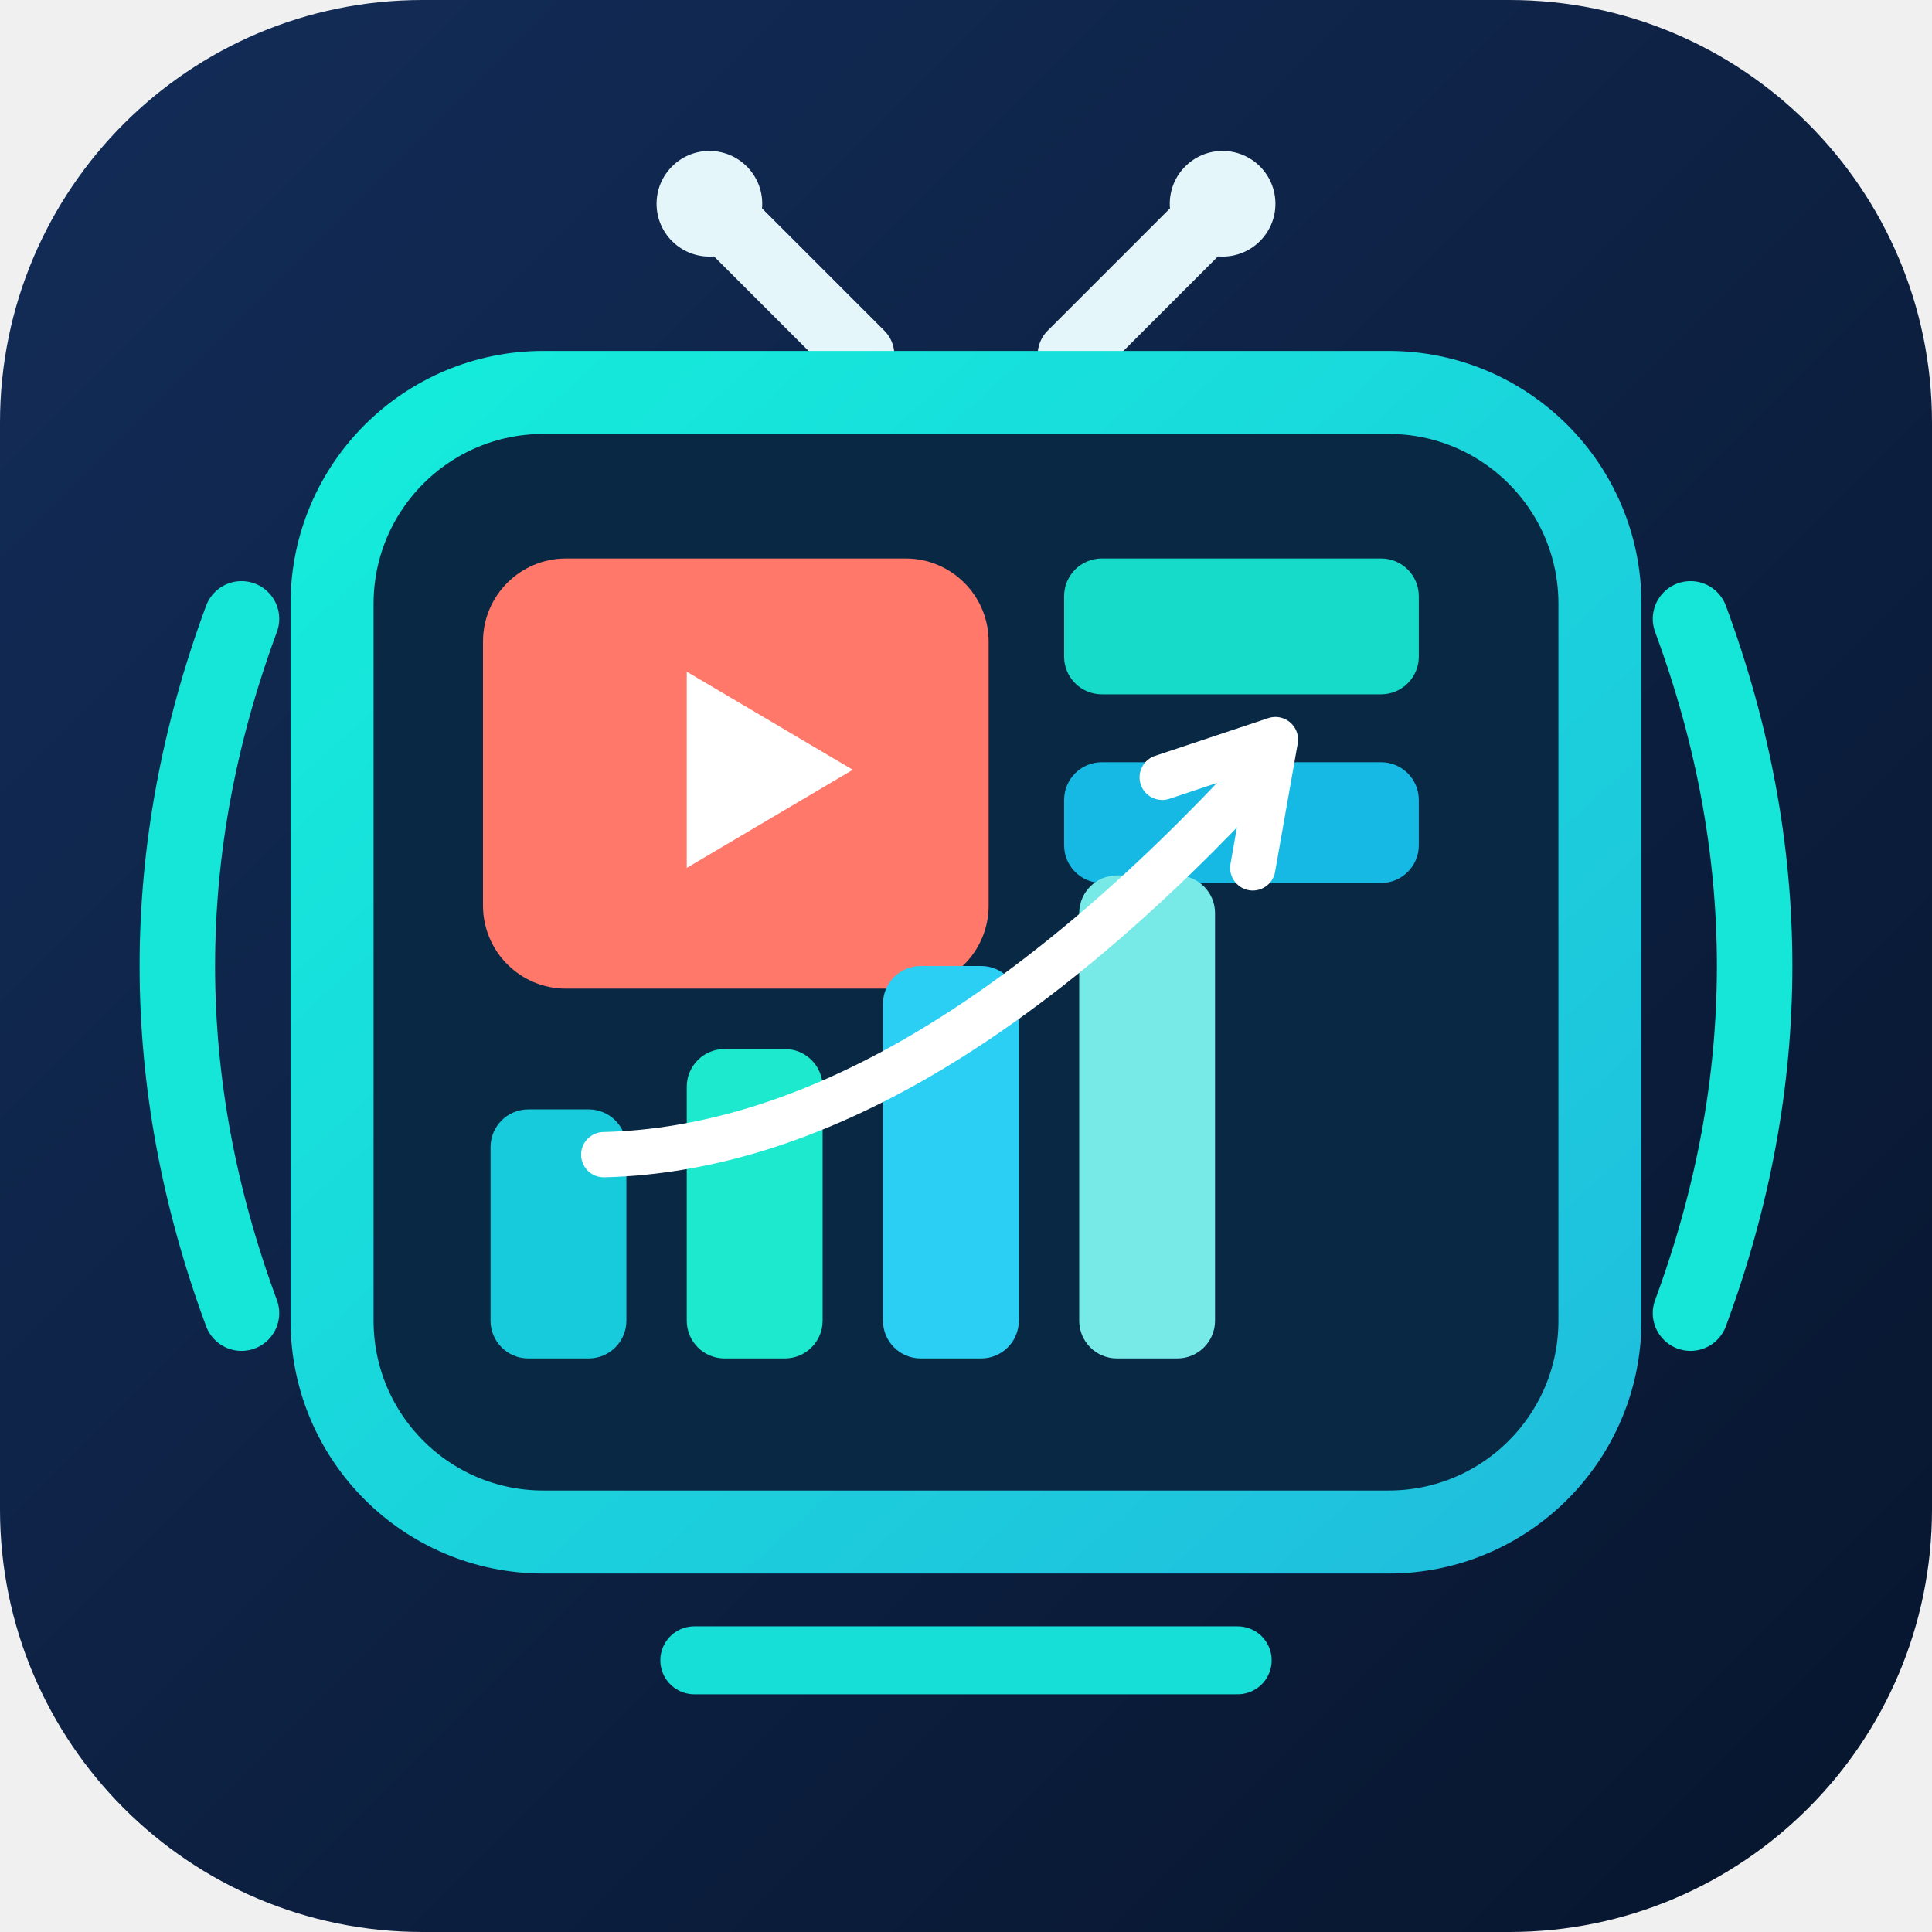
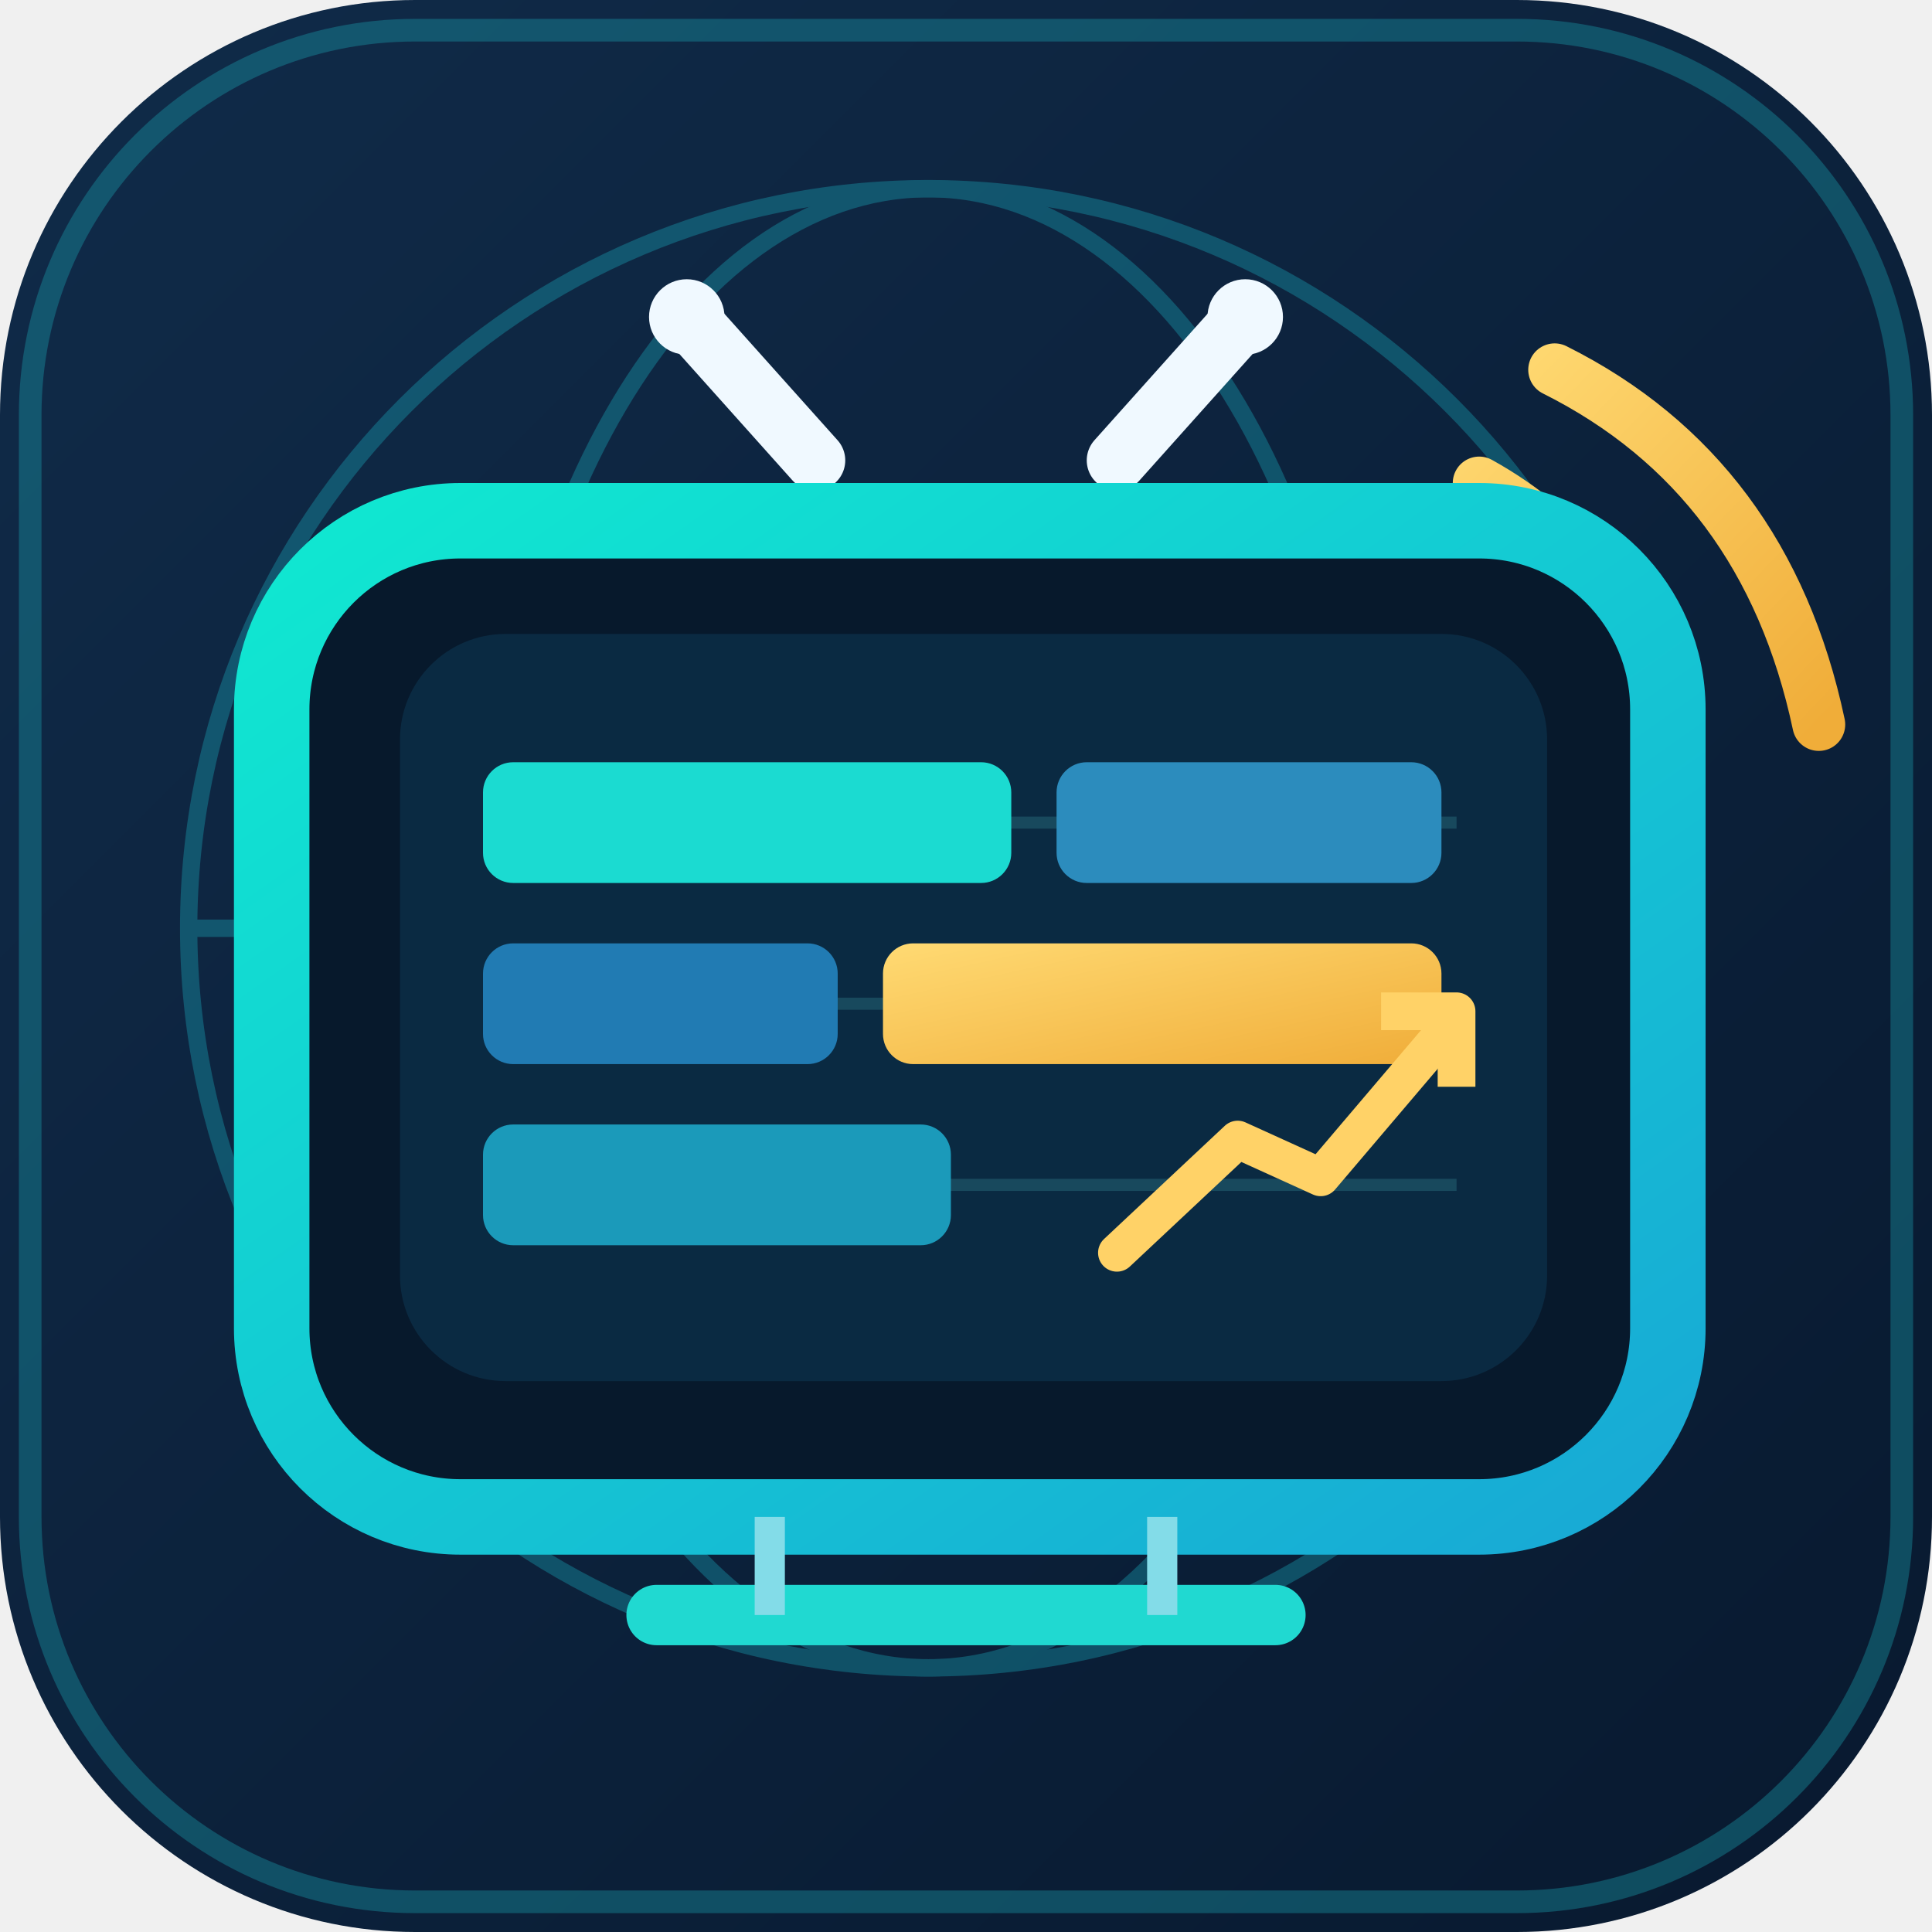
- <svg xmlns="http://www.w3.org/2000/svg" width="192" height="SIZE" viewBox="0 0 256 256" role="img" aria-label="TV Network Tycoon Studio">
+ <svg xmlns="http://www.w3.org/2000/svg" width="192" height="192" viewBox="0 0 256 256" role="img" aria-label="TV Network Tycoon">
  <defs>
-     <linearGradient id="bg" x1="0" y1="0" x2="1" y2="1">
-       <stop stop-color="#132d59" />
-       <stop offset="1" stop-color="#07152d" />
+     <linearGradient id="back" x2="1" y2="1">
+       <stop stop-color="#102b49" />
+       <stop offset="1" stop-color="#08192f" />
    </linearGradient>
-     <linearGradient id="teal" x1="0" y1="0" x2="1" y2="1">
-       <stop stop-color="#14eddb" />
-       <stop offset="1" stop-color="#20bddd" />
+     <linearGradient id="rim" x2="1" y2="1">
+       <stop stop-color="#10e8d1" />
+       <stop offset="1" stop-color="#18a9d5" />
+     </linearGradient>
+     <linearGradient id="gold" x2="1" y2="1">
+       <stop stop-color="#ffda73" />
+       <stop offset="1" stop-color="#f0ad39" />
    </linearGradient>
  </defs>
-   <rect width="256" height="256" rx="56" fill="url(#bg)" />
-   <path d="M114 47 94 27M142 47l20-20" stroke="#e5f6fa" stroke-width="9" stroke-linecap="round" />
-   <circle cx="94" cy="27" r="7" fill="#e5f6fa" />
-   <circle cx="162" cy="27" r="7" fill="#e5f6fa" />
-   <path d="M32 82Q15 128 32 174M224 82q17 46 0 92" fill="none" stroke="#16e6d8" stroke-width="10" stroke-linecap="round" />
-   <rect x="44" y="52" width="168" height="151" rx="28" fill="#092844" stroke="url(#teal)" stroke-width="11" />
-   <rect x="64" y="74" width="67" height="57" rx="11" fill="#ff786a" />
-   <path d="m91 89 0 26 22-13Z" fill="#fff" />
-   <rect x="141" y="74" width="47" height="18" rx="5" fill="#15dbc8" />
-   <rect x="141" y="101" width="47" height="16" rx="5" fill="#15b9e4" />
-   <rect x="65" y="147" width="18" height="33" rx="5" fill="#18cbdc" />
-   <rect x="91" y="139" width="18" height="41" rx="5" fill="#1de9ce" />
-   <rect x="117" y="128" width="18" height="52" rx="5" fill="#2ccff4" />
-   <rect x="143" y="116" width="18" height="64" rx="5" fill="#77eae8" />
-   <path d="M80 153q41-1 87-51" stroke="#fff" stroke-width="6" fill="none" stroke-linecap="round" />
-   <path d="m154 103 15-5-3 17" fill="none" stroke="#fff" stroke-width="6" stroke-linecap="round" stroke-linejoin="round" />
-   <path d="M92 220h72" stroke="#16dfd7" stroke-width="9" stroke-linecap="round" />
+   <rect width="256" height="256" rx="55" fill="url(#back)" />
+   <rect x="4" y="4" width="248" height="248" rx="51" fill="none" stroke="#1aa9b7" stroke-opacity=".35" stroke-width="3" />
+   <g fill="none" stroke="#1bc6d6" opacity=".3" stroke-width="2.3">
+     <circle cx="123" cy="123" r="98" />
+     <ellipse cx="123" cy="123" rx="58" ry="98" />
+     <path d="M26 123h194M40 84h165M40 161h165" />
+   </g>
+   <g fill="none" stroke-linecap="round" stroke-linejoin="round">
+     <path d="M108 61 91 42M148 61l17-19" stroke="#f0f9ff" stroke-width="8" />
+     <path d="M196 64q18 10 23 30M206 49q28 14 35 47" stroke="url(#gold)" stroke-width="7" />
+   </g>
+   <circle cx="91" cy="42" r="5" fill="#f0f9ff" />
+   <circle cx="165" cy="42" r="5" fill="#f0f9ff" />
+   <rect x="36" y="69" width="185" height="132" rx="25" fill="#07192c" stroke="url(#rim)" stroke-width="10" />
+   <rect x="53" y="84" width="152" height="99" rx="14" fill="#0a2a42" />
+   <g fill="none">
+     <path d="M65 109h128M65 133h128M65 157h128" stroke="#5bd8dc" stroke-opacity=".18" stroke-width="1.6" />
+   </g>
+   <rect x="64" y="101" width="70" height="16" rx="4" fill="#1bdbd1" />
+   <rect x="140" y="101" width="51" height="16" rx="4" fill="#2c8cbd" />
+   <rect x="64" y="125" width="47" height="16" rx="4" fill="#217bb3" />
+   <rect x="117" y="125" width="74" height="16" rx="4" fill="url(#gold)" />
+   <rect x="64" y="149" width="62" height="16" rx="4" fill="#1b9aba" />
+   <path d="m148 166 16-15 11 5 17-20" fill="none" stroke="#ffd267" stroke-width="5" stroke-linejoin="round" stroke-linecap="round" />
+   <path d="m183 134 10 0 0 10" fill="none" stroke="#ffd267" stroke-width="5" stroke-linejoin="round" />
+   <path d="M87 214h82" stroke="#20d9d1" stroke-width="8" stroke-linecap="round" />
+   <path d="M102 201v13m52-13v13" stroke="#83dce8" stroke-width="4" />
</svg>
